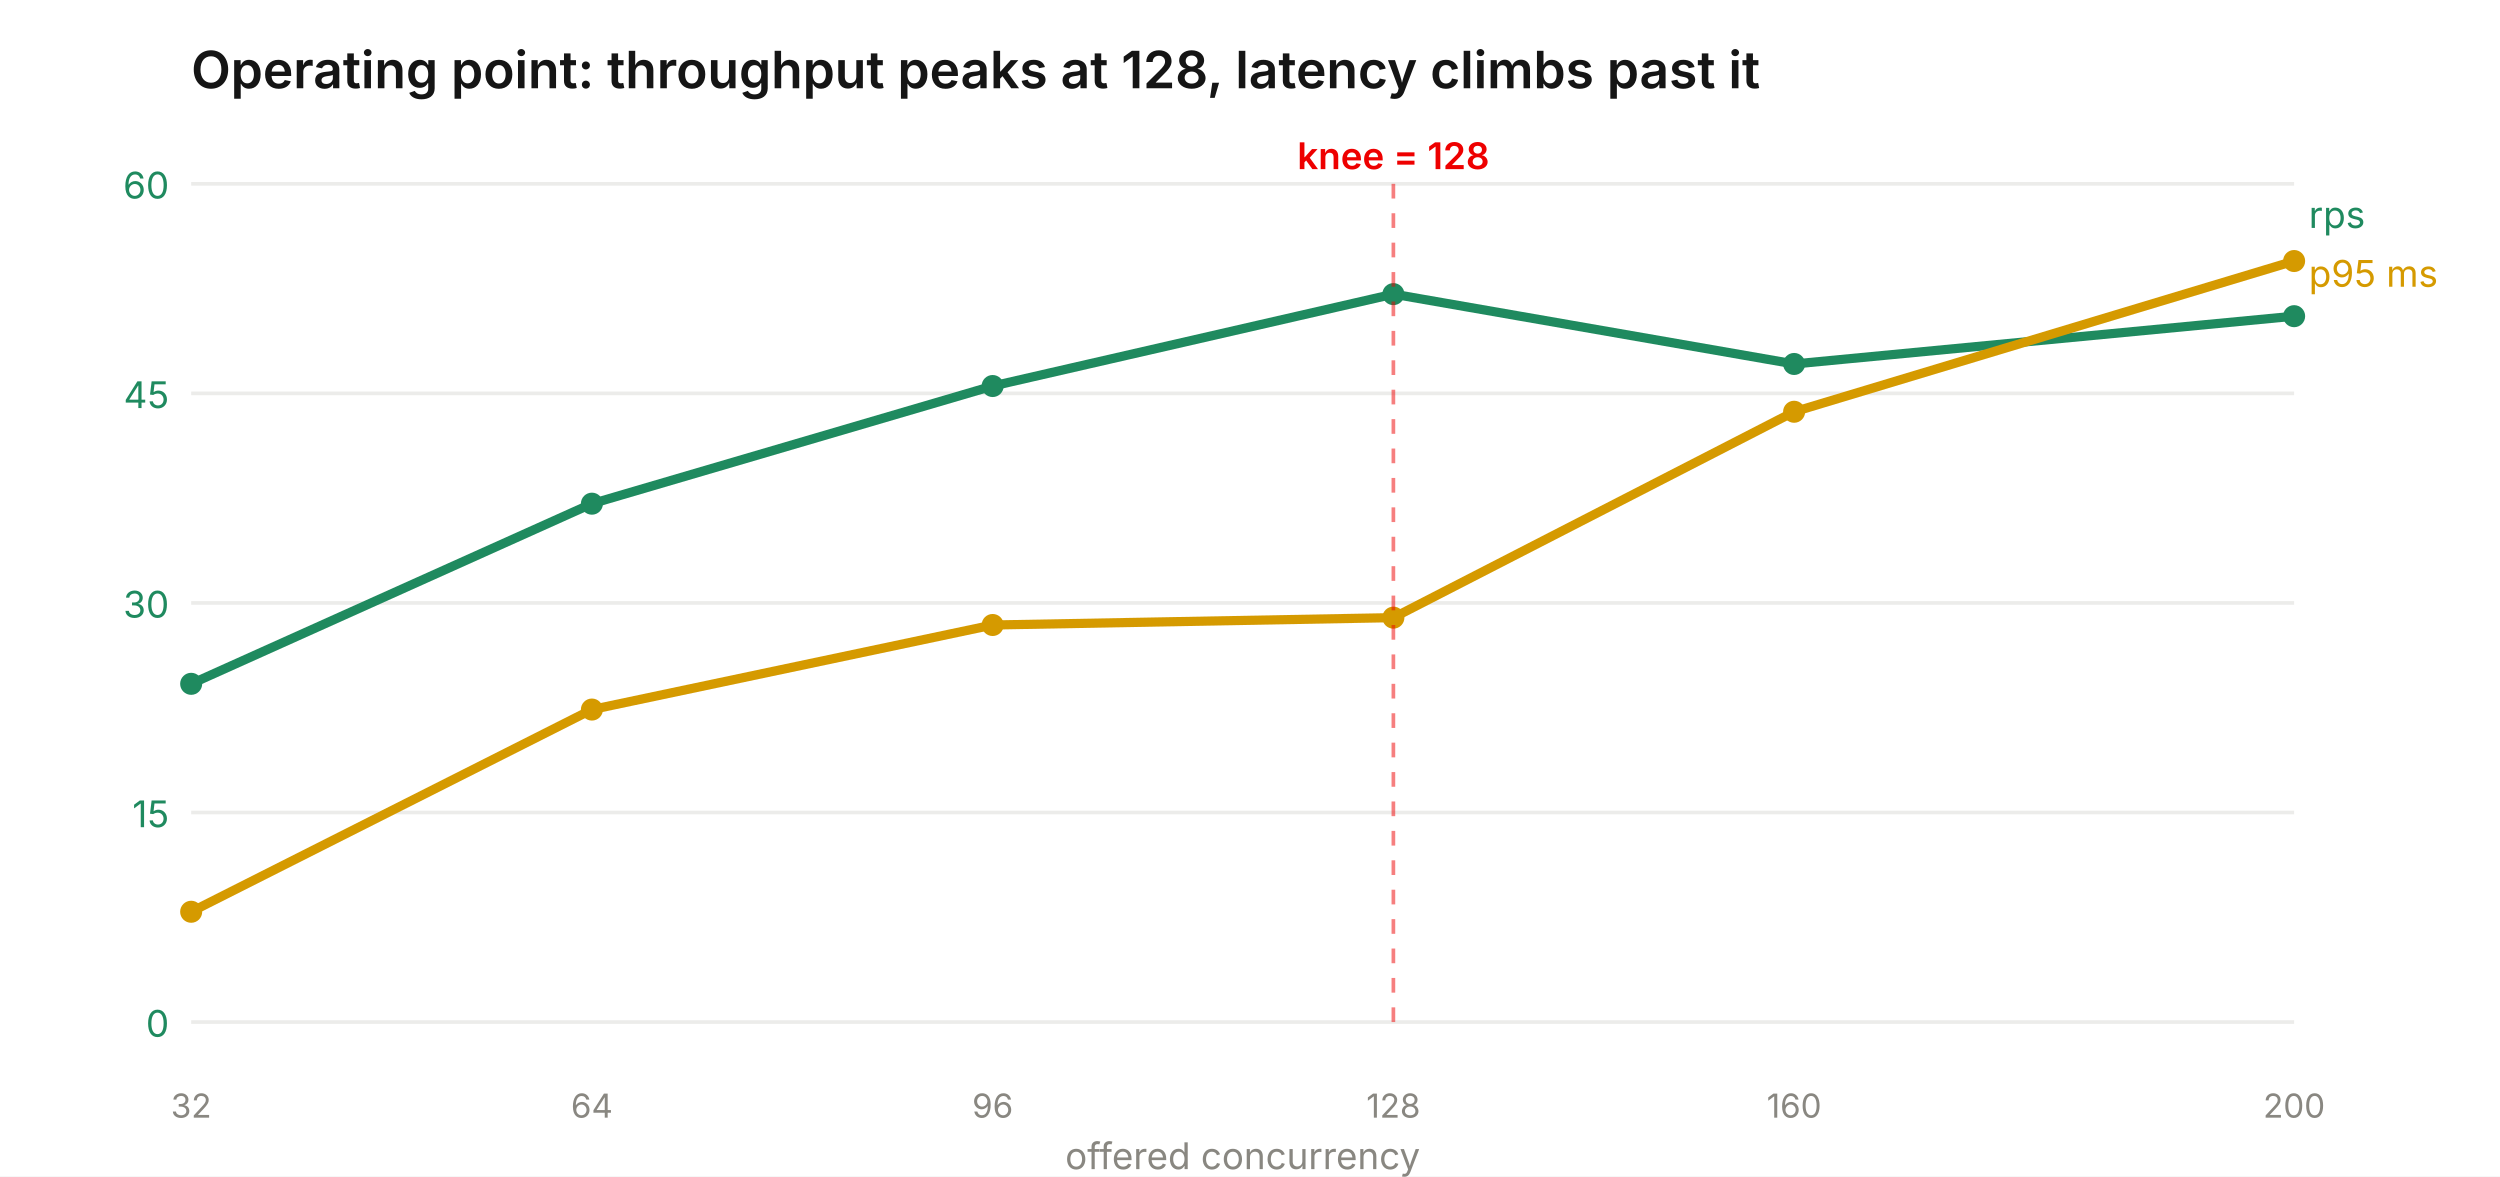
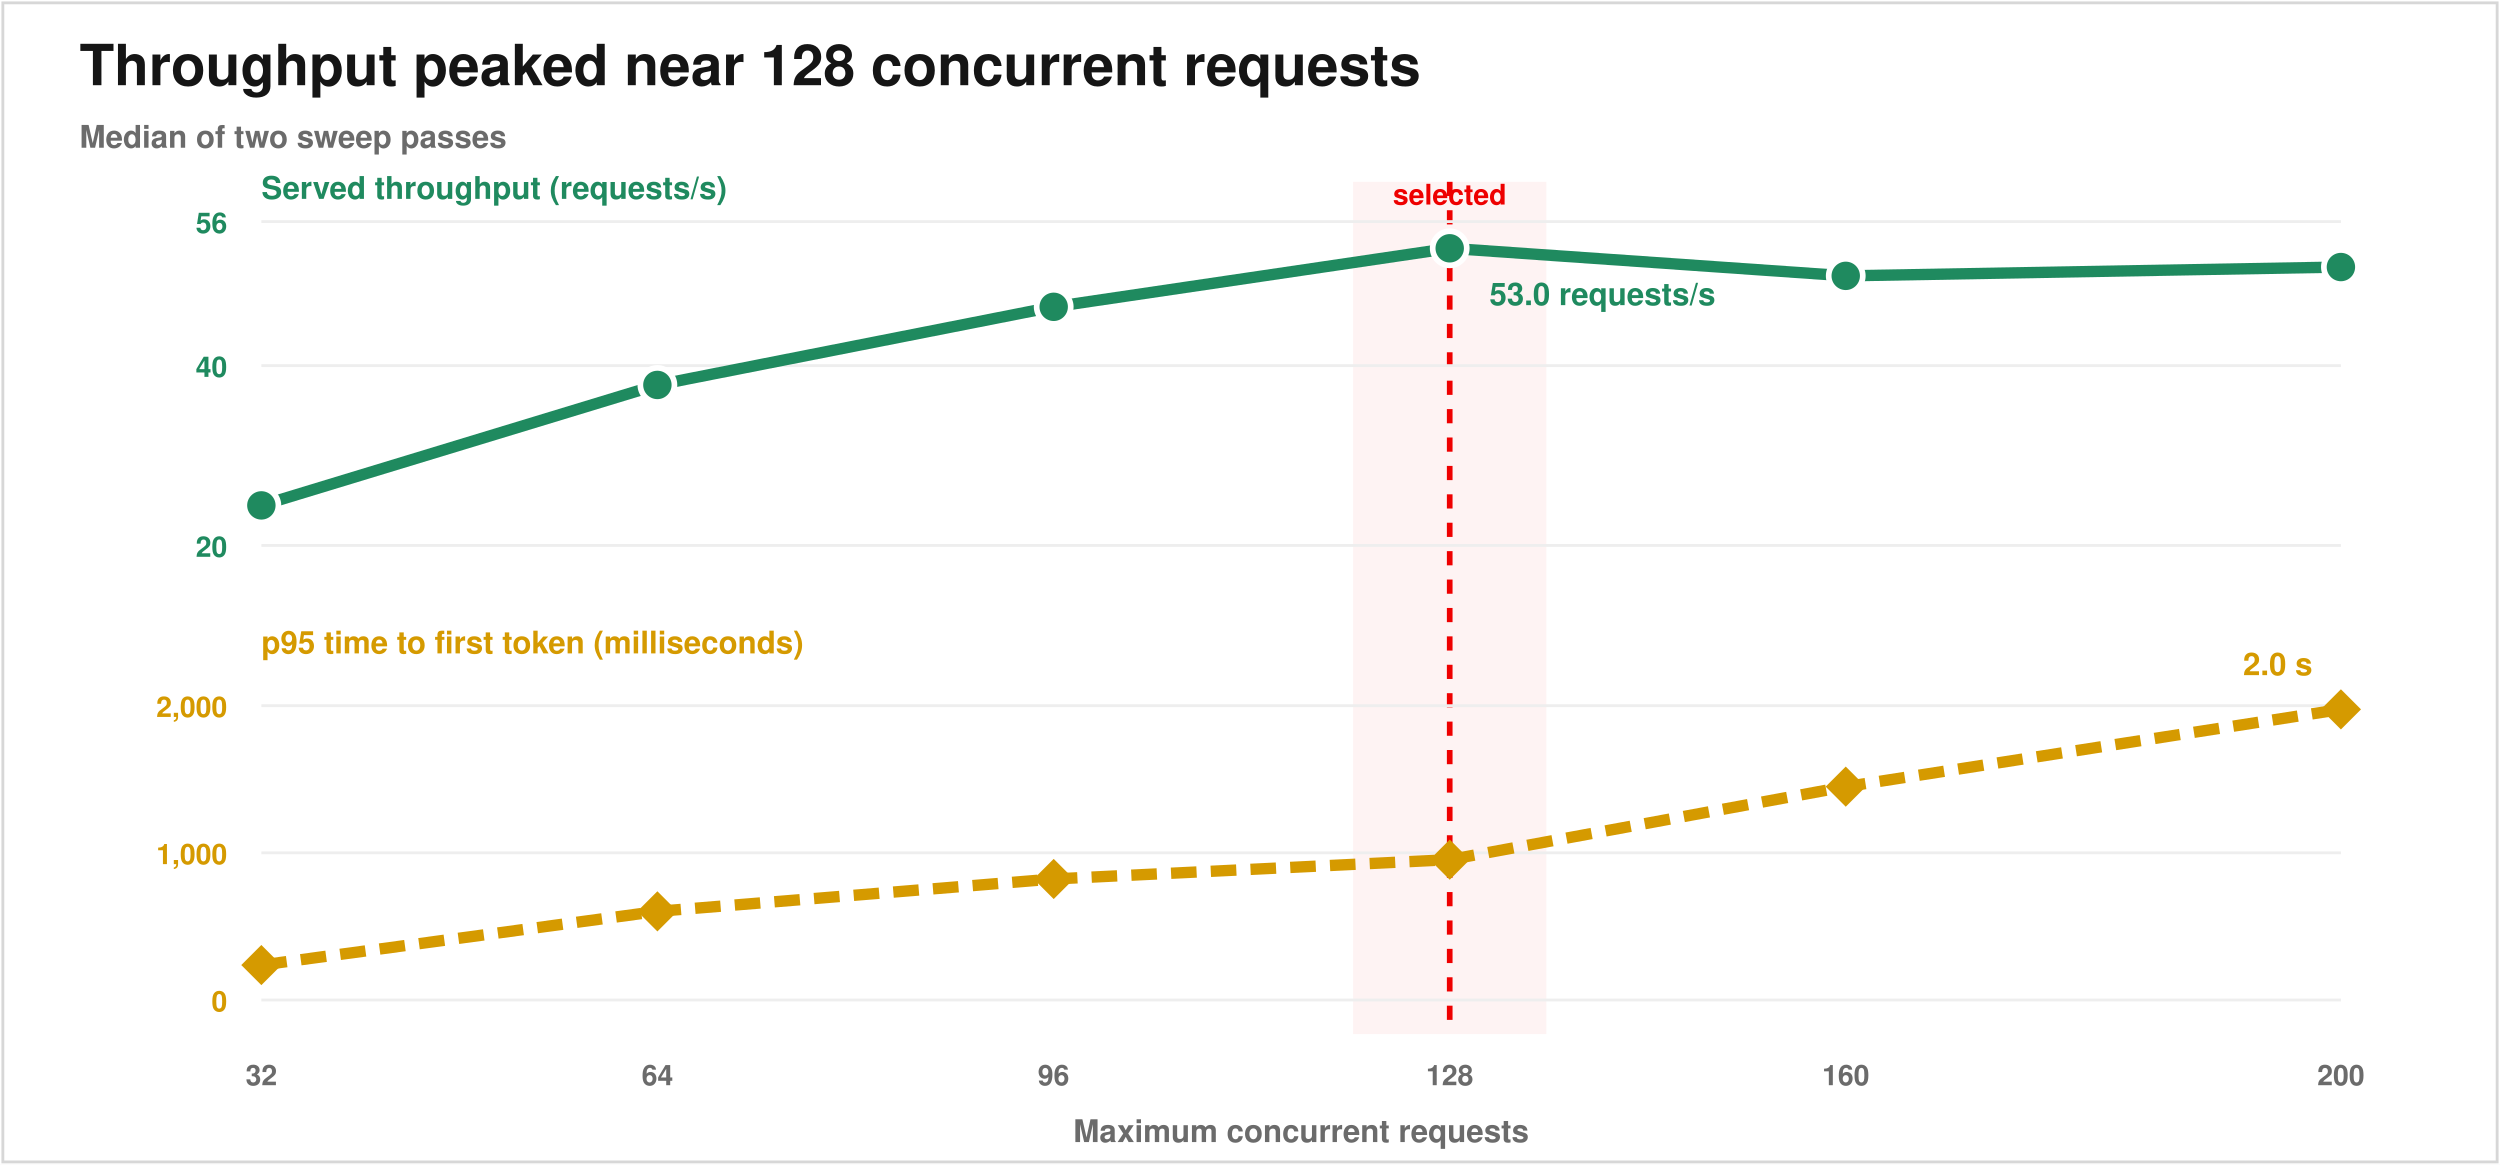
- <svg xmlns="http://www.w3.org/2000/svg" viewBox="0 0 680 320" font-family="-apple-system,system-ui,sans-serif">
-   <rect width="680" height="320" fill="white" />
-   <text x="52" y="24" font-size="14" font-weight="600" fill="#151515">Operating point: throughput peaks at 128, latency climbs past it</text>
-   <line x1="52" y1="278" x2="624" y2="278" stroke="#ececea" />
-   <text x="46" y="282" font-size="10" fill="#1f8a5f" text-anchor="end">0</text>
-   <line x1="52" y1="221" x2="624" y2="221" stroke="#ececea" />
-   <text x="46" y="225" font-size="10" fill="#1f8a5f" text-anchor="end">15</text>
-   <line x1="52" y1="164" x2="624" y2="164" stroke="#ececea" />
-   <text x="46" y="168" font-size="10" fill="#1f8a5f" text-anchor="end">30</text>
-   <line x1="52" y1="107" x2="624" y2="107" stroke="#ececea" />
-   <text x="46" y="111" font-size="10" fill="#1f8a5f" text-anchor="end">45</text>
-   <line x1="52" y1="50" x2="624" y2="50" stroke="#ececea" />
-   <text x="46" y="54" font-size="10" fill="#1f8a5f" text-anchor="end">60</text>
-   <polyline points="52,186 161,137 270,105 379,80 488,99 624,86" fill="none" stroke="#1f8a5f" stroke-width="2.5" />
-   <circle cx="52" cy="186" r="3" fill="#1f8a5f" />
-   <circle cx="161" cy="137" r="3" fill="#1f8a5f" />
-   <circle cx="270" cy="105" r="3" fill="#1f8a5f" />
-   <circle cx="379" cy="80" r="3" fill="#1f8a5f" />
-   <circle cx="488" cy="99" r="3" fill="#1f8a5f" />
-   <circle cx="624" cy="86" r="3" fill="#1f8a5f" />
-   <polyline points="52,248 161,193 270,170 379,168 488,112 624,71" fill="none" stroke="#d59a00" stroke-width="2.5" stroke-dasharray="1 0" />
-   <circle cx="52" cy="248" r="3" fill="#d59a00" />
-   <circle cx="161" cy="193" r="3" fill="#d59a00" />
-   <circle cx="270" cy="170" r="3" fill="#d59a00" />
-   <circle cx="379" cy="168" r="3" fill="#d59a00" />
-   <circle cx="488" cy="112" r="3" fill="#d59a00" />
-   <circle cx="624" cy="71" r="3" fill="#d59a00" />
-   <line x1="379" y1="50" x2="379" y2="278" stroke="#ee0000" stroke-dasharray="4 4" opacity="0.5" />
-   <text x="379" y="46" font-size="10" font-weight="600" fill="#ee0000" text-anchor="middle">knee = 128</text>
-   <text x="52" y="304" font-size="9" fill="#898781" text-anchor="middle">32</text>
-   <text x="161" y="304" font-size="9" fill="#898781" text-anchor="middle">64</text>
-   <text x="270" y="304" font-size="9" fill="#898781" text-anchor="middle">96</text>
-   <text x="379" y="304" font-size="9" fill="#898781" text-anchor="middle">128</text>
-   <text x="488" y="304" font-size="9" fill="#898781" text-anchor="middle">160</text>
-   <text x="624" y="304" font-size="9" fill="#898781" text-anchor="middle">200</text>
-   <text x="338" y="318" font-size="10" fill="#898781" text-anchor="middle">offered concurrency</text>
-   <text x="628" y="62" font-size="10" fill="#1f8a5f" text-anchor="start">rps</text>
-   <text x="628" y="78" font-size="10" fill="#d59a00" text-anchor="start">p95 ms</text>
+ <svg xmlns="http://www.w3.org/2000/svg" viewBox="0 0 880 410" role="img" aria-label="Across two concurrency-sweep passes, served throughput peaked near 128 concurrent requests while p95 time to first token continued to rise at higher limits.">
+   <rect width="880" height="410" fill="#ffffff" />
+   <rect x="1" y="1" width="878" height="408" fill="none" stroke="#d7d7d7" />
+   <text x="28" y="30" font-family="-apple-system,BlinkMacSystemFont,Segoe UI,Helvetica,Arial,sans-serif" font-size="20" font-weight="800" fill="#151515" text-anchor="start">Throughput peaked near 128 concurrent requests</text>
+   <text x="28" y="52" font-family="-apple-system,BlinkMacSystemFont,Segoe UI,Helvetica,Arial,sans-serif" font-size="11" font-weight="600" fill="#6b6b6b" text-anchor="start">Median of two sweep passes</text>
+   <rect x="476.3" y="64" width="68" height="300" fill="#ee0000" opacity="0.05" />
+   <line x1="510.3" y1="64" x2="510.3" y2="364" stroke="#ee0000" stroke-width="2" stroke-dasharray="5 5" />
+   <text x="510.286" y="72" font-family="-apple-system,BlinkMacSystemFont,Segoe UI,Helvetica,Arial,sans-serif" font-size="10" font-weight="800" fill="#ee0000" text-anchor="middle">selected</text>
+   <line x1="92.0" y1="192.0" x2="824.0" y2="192.0" stroke="#eeeeee" />
+   <text x="80.0" y="196.0" font-family="-apple-system,BlinkMacSystemFont,Segoe UI,Helvetica,Arial,sans-serif" font-size="10" font-weight="650" fill="#1f8a5f" text-anchor="end">20</text>
+   <line x1="92.0" y1="128.7" x2="824.0" y2="128.7" stroke="#eeeeee" />
+   <text x="80.0" y="132.667" font-family="-apple-system,BlinkMacSystemFont,Segoe UI,Helvetica,Arial,sans-serif" font-size="10" font-weight="650" fill="#1f8a5f" text-anchor="end">40</text>
+   <line x1="92.0" y1="78.0" x2="824.0" y2="78.0" stroke="#eeeeee" />
+   <text x="80.0" y="82.0" font-family="-apple-system,BlinkMacSystemFont,Segoe UI,Helvetica,Arial,sans-serif" font-size="10" font-weight="650" fill="#1f8a5f" text-anchor="end">56</text>
+   <text x="92.0" y="70" font-family="-apple-system,BlinkMacSystemFont,Segoe UI,Helvetica,Arial,sans-serif" font-size="11" font-weight="750" fill="#1f8a5f" text-anchor="start">Served throughput (requests/s)</text>
+   <polyline points="92.0,177.9 231.4,135.5 370.9,108.0 510.3,87.4 649.7,97.1 824.0,94.0" fill="none" stroke="#1f8a5f" stroke-width="4" />
+   <circle cx="92.0" cy="177.9" r="6" fill="#1f8a5f" stroke="#ffffff" stroke-width="2" />
+   <circle cx="231.4" cy="135.5" r="6" fill="#1f8a5f" stroke="#ffffff" stroke-width="2" />
+   <circle cx="370.9" cy="108.0" r="6" fill="#1f8a5f" stroke="#ffffff" stroke-width="2" />
+   <circle cx="510.3" cy="87.4" r="6" fill="#1f8a5f" stroke="#ffffff" stroke-width="2" />
+   <circle cx="649.7" cy="97.1" r="6" fill="#1f8a5f" stroke="#ffffff" stroke-width="2" />
+   <circle cx="824.0" cy="94.0" r="6" fill="#1f8a5f" stroke="#ffffff" stroke-width="2" />
+   <text x="524.286" y="107.403" font-family="-apple-system,BlinkMacSystemFont,Segoe UI,Helvetica,Arial,sans-serif" font-size="11" font-weight="800" fill="#1f8a5f" text-anchor="start">53.0 requests/s</text>
+   <line x1="92.0" y1="352.0" x2="824.0" y2="352.0" stroke="#eeeeee" />
+   <text x="80.0" y="356.0" font-family="-apple-system,BlinkMacSystemFont,Segoe UI,Helvetica,Arial,sans-serif" font-size="10" font-weight="650" fill="#d59a00" text-anchor="end">0</text>
+   <line x1="92.0" y1="300.2" x2="824.0" y2="300.2" stroke="#eeeeee" />
+   <text x="80.0" y="304.182" font-family="-apple-system,BlinkMacSystemFont,Segoe UI,Helvetica,Arial,sans-serif" font-size="10" font-weight="650" fill="#d59a00" text-anchor="end">1,000</text>
+   <line x1="92.0" y1="248.4" x2="824.0" y2="248.4" stroke="#eeeeee" />
+   <text x="80.0" y="252.364" font-family="-apple-system,BlinkMacSystemFont,Segoe UI,Helvetica,Arial,sans-serif" font-size="10" font-weight="650" fill="#d59a00" text-anchor="end">2,000</text>
+   <text x="92.0" y="230" font-family="-apple-system,BlinkMacSystemFont,Segoe UI,Helvetica,Arial,sans-serif" font-size="11" font-weight="750" fill="#d59a00" text-anchor="start">p95 time to first token (milliseconds)</text>
+   <polyline points="92.0,339.7 231.4,320.8 370.9,309.4 510.3,302.6 649.7,276.9 824.0,249.7" fill="none" stroke="#d59a00" stroke-width="4" stroke-dasharray="9 5" />
+   <rect x="87.0" y="334.7" width="10" height="10" fill="#d59a00" transform="rotate(45 92.0 339.7)" />
+   <rect x="226.4" y="315.8" width="10" height="10" fill="#d59a00" transform="rotate(45 231.4 320.8)" />
+   <rect x="365.9" y="304.4" width="10" height="10" fill="#d59a00" transform="rotate(45 370.9 309.4)" />
+   <rect x="505.3" y="297.6" width="10" height="10" fill="#d59a00" transform="rotate(45 510.3 302.6)" />
+   <rect x="644.7" y="271.9" width="10" height="10" fill="#d59a00" transform="rotate(45 649.7 276.9)" />
+   <rect x="819.0" y="244.7" width="10" height="10" fill="#d59a00" transform="rotate(45 824.0 249.7)" />
+   <text x="814.0" y="237.652" font-family="-apple-system,BlinkMacSystemFont,Segoe UI,Helvetica,Arial,sans-serif" font-size="11" font-weight="800" fill="#d59a00" text-anchor="end">2.0 s</text>
+   <text x="92.0" y="382" font-family="-apple-system,BlinkMacSystemFont,Segoe UI,Helvetica,Arial,sans-serif" font-size="10" font-weight="650" fill="#6b6b6b" text-anchor="middle">32</text>
+   <text x="231.429" y="382" font-family="-apple-system,BlinkMacSystemFont,Segoe UI,Helvetica,Arial,sans-serif" font-size="10" font-weight="650" fill="#6b6b6b" text-anchor="middle">64</text>
+   <text x="370.857" y="382" font-family="-apple-system,BlinkMacSystemFont,Segoe UI,Helvetica,Arial,sans-serif" font-size="10" font-weight="650" fill="#6b6b6b" text-anchor="middle">96</text>
+   <text x="510.286" y="382" font-family="-apple-system,BlinkMacSystemFont,Segoe UI,Helvetica,Arial,sans-serif" font-size="10" font-weight="650" fill="#6b6b6b" text-anchor="middle">128</text>
+   <text x="649.714" y="382" font-family="-apple-system,BlinkMacSystemFont,Segoe UI,Helvetica,Arial,sans-serif" font-size="10" font-weight="650" fill="#6b6b6b" text-anchor="middle">160</text>
+   <text x="824.0" y="382" font-family="-apple-system,BlinkMacSystemFont,Segoe UI,Helvetica,Arial,sans-serif" font-size="10" font-weight="650" fill="#6b6b6b" text-anchor="middle">200</text>
+   <text x="458.0" y="402" font-family="-apple-system,BlinkMacSystemFont,Segoe UI,Helvetica,Arial,sans-serif" font-size="11" font-weight="700" fill="#6b6b6b" text-anchor="middle">Maximum concurrent requests</text>
</svg>
